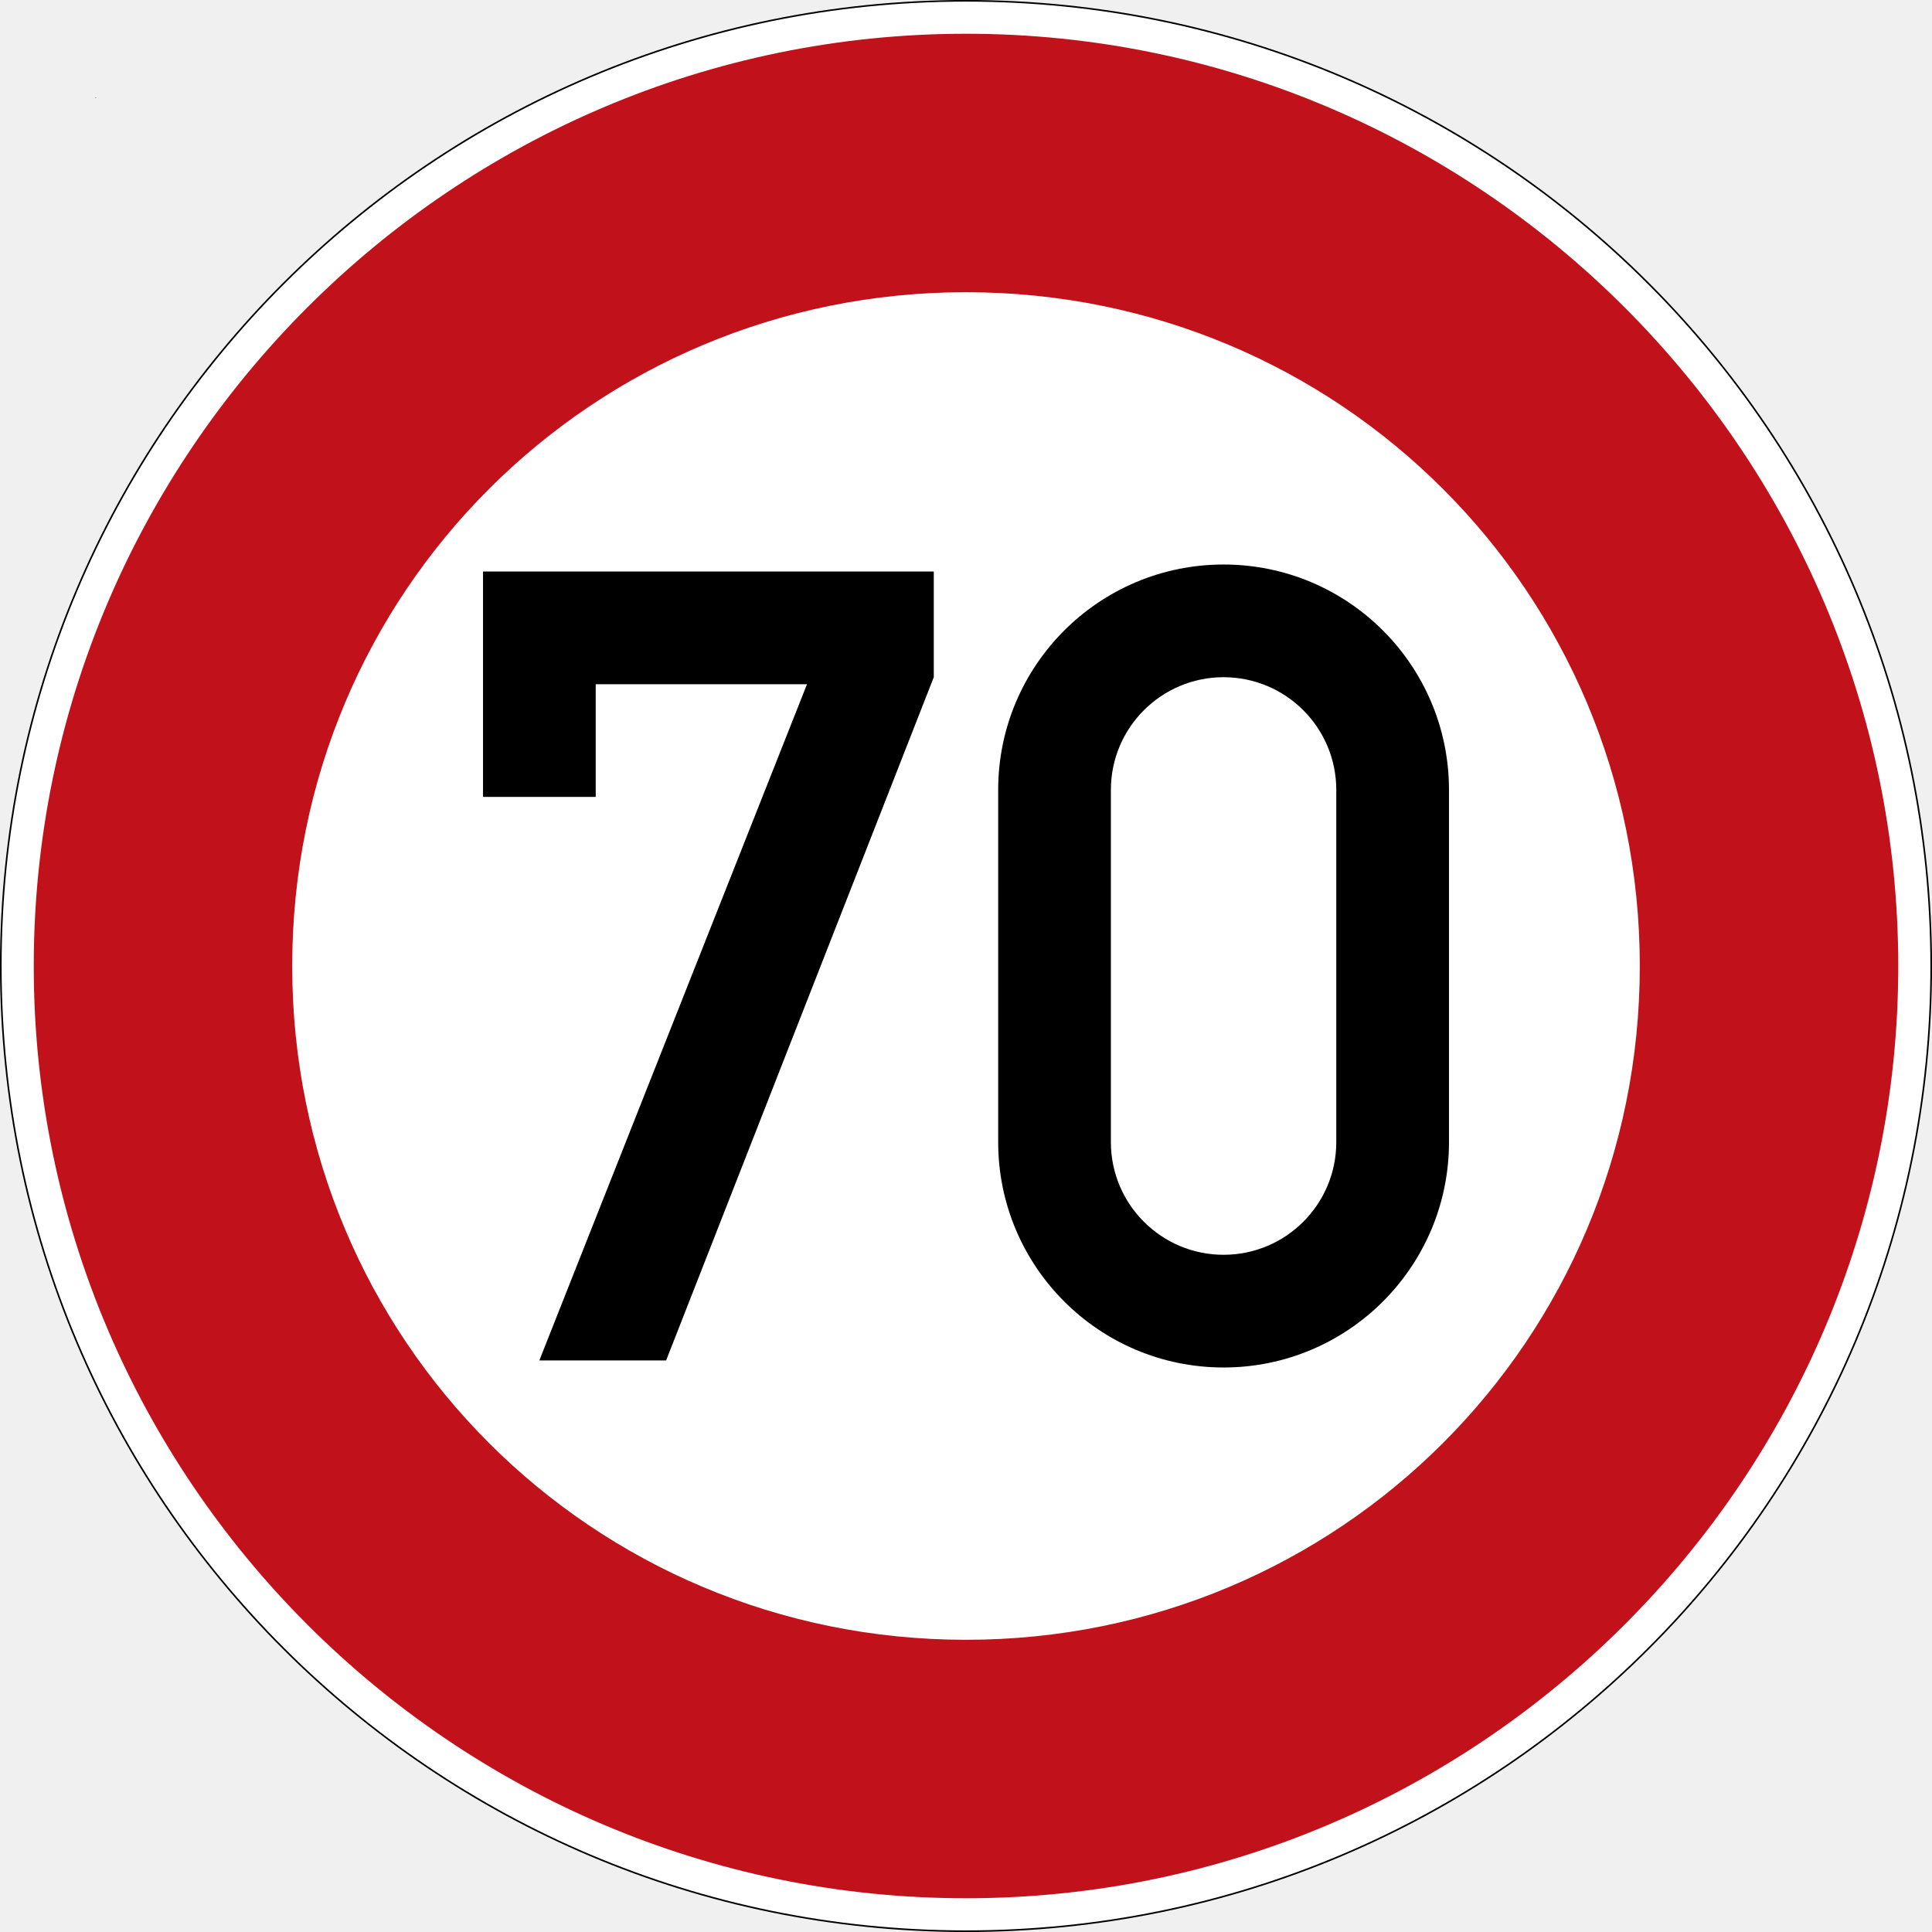
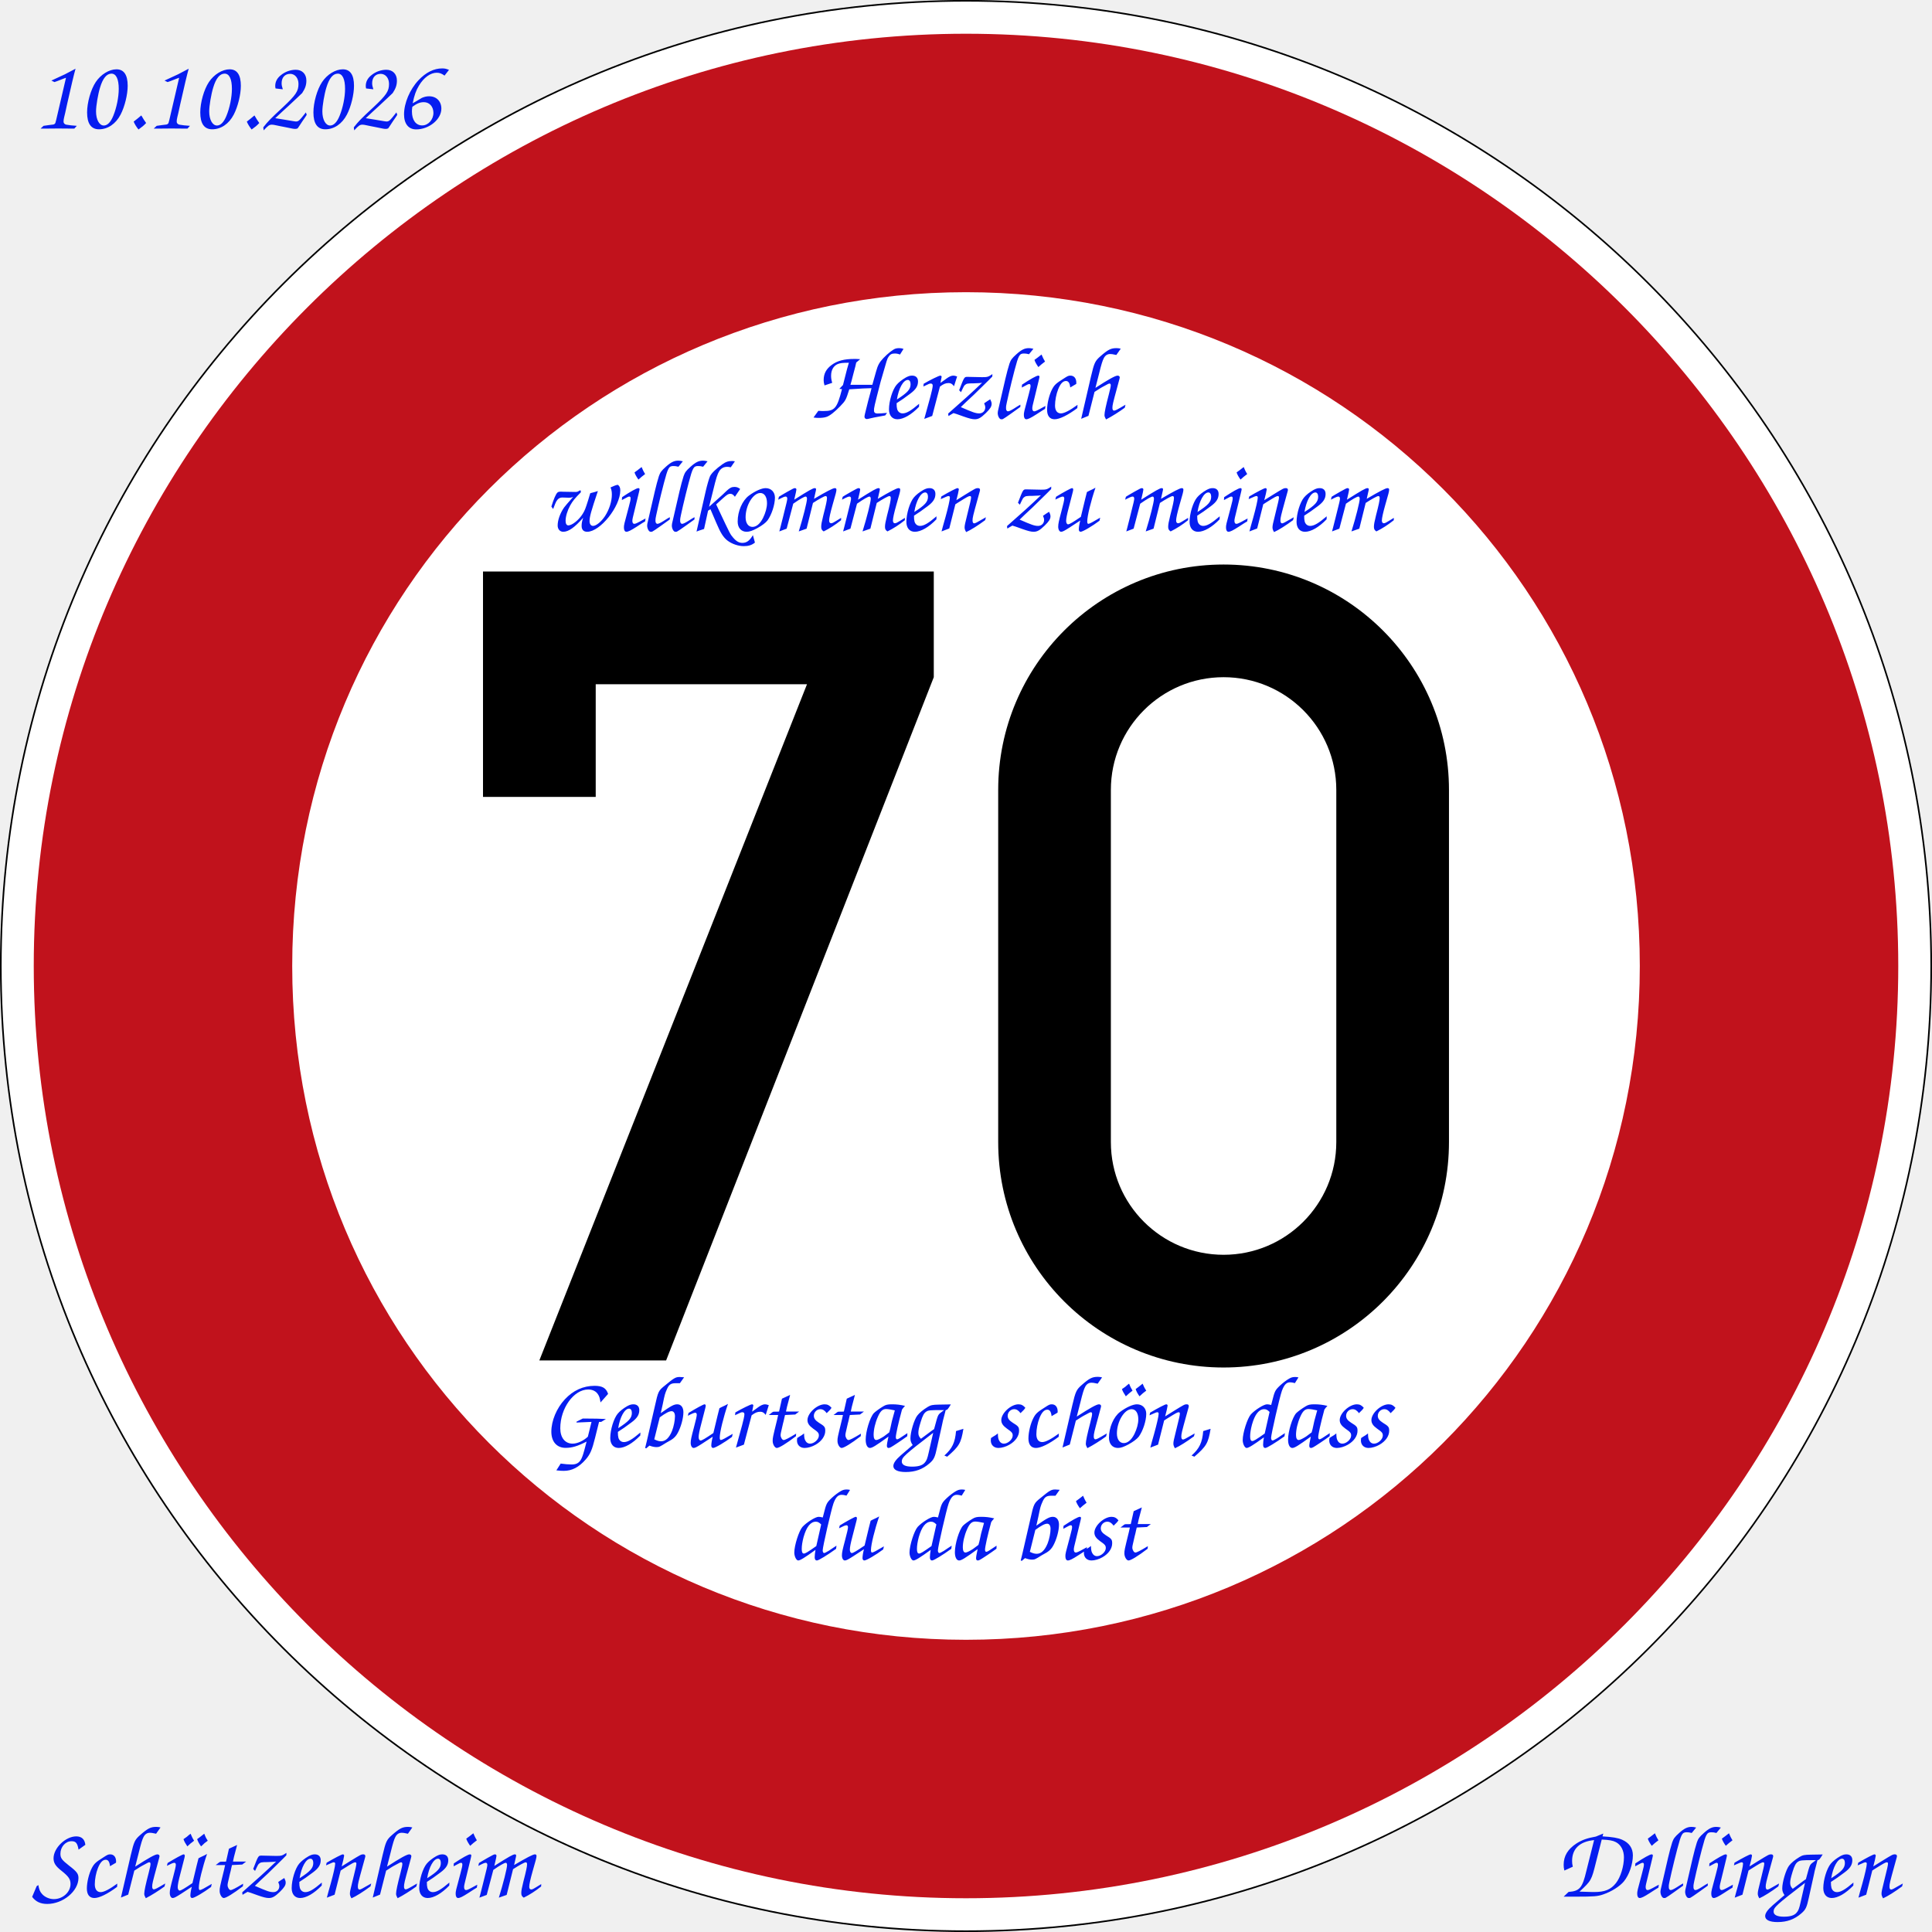
- <svg xmlns="http://www.w3.org/2000/svg" viewBox="0 0 600.995 600.995" height="600.995" width="600.995" xml:space="preserve" version="1.1" id="svg4644">
-   <defs id="defs4648" />
-   <g transform="matrix(1.25,0,0,-1.25,0,600.995)" id="g4652">
-     <g id="g4654">
-       <path id="path4656" style="fill:#ffffff;fill-opacity:1;fill-rule:nonzero;stroke:none" d="m 480.398,240.398 c 0,-132.551 -107.449,-240 -240,-240 -132.55,0 -240,107.449 -240,240 0,132.55 107.45,240 240,240 132.551,0 240,-107.45 240,-240 z" />
-       <path id="path4658" style="fill:#000000;fill-opacity:1;fill-rule:nonzero;stroke:none" d="M 240.398,480.796 C 107.633,480.796 0,373.163 0,240.398 0,107.632 107.633,-0.001 240.398,-0.001 c 132.766,0 240.399,107.633 240.399,240.399 0,132.765 -107.633,240.398 -240.399,240.398 z m 0,-0.398 c 132.551,0 240,-107.45 240,-240 0,-132.551 -107.449,-240 -240,-240 -132.55,0 -240,107.449 -240,240 0,132.55 107.45,240 240,240 z" />
-       <path id="path4660" style="fill:#c1121c;fill-opacity:1;fill-rule:nonzero;stroke:none" d="m 240.398,472.398 c -127.746,0 -232,-104.254 -232,-232 0,-127.747 104.254,-232 232,-232 127.747,0 232,104.253 232,232 0,127.746 -104.253,232 -232,232 z m 0,-64.321 c 92.989,0 167.68,-74.691 167.68,-167.679 0,-92.989 -74.691,-167.68 -167.68,-167.68 -92.988,0 -167.679,74.691 -167.679,167.68 0,92.988 74.691,167.679 167.679,167.679 z" />
-       <path id="path4662" style="fill:#000000;fill-opacity:1;fill-rule:nonzero;stroke:none" d="m 23.832,456.511 0,-0.024 -0.023,0 0.023,0.024 z" />
-       <path id="path4664" style="fill:#000000;fill-opacity:1;fill-rule:nonzero;stroke:none" d="m 23.809,456.511 0.023,0 0,-0.023 -0.023,0 0,0.023 z" />
-       <path id="path4666" style="fill:#000000;fill-opacity:1;fill-rule:nonzero;stroke:none" d="m 23.809,456.487 0,0.024 0.023,-0.024 -0.023,0 z m 0.023,0 -0.023,0.024 0,-0.024 0.023,0 z" />
-       <path id="path4668" style="fill:#000000;fill-opacity:1;fill-rule:nonzero;stroke:none" d="m 23.859,456.487 -0.05,0 0.023,0 0,0.024 0.027,-0.024 z" />
-       <path id="path4670" style="fill:#000000;fill-opacity:1;fill-rule:nonzero;stroke:none" d="m 23.809,456.487 0,0.024 0,-0.024 0.023,0.024 -0.023,-0.024 z" />
-       <path id="path4672" style="fill:#000000;fill-opacity:1;fill-rule:nonzero;stroke:none" d="m 23.809,456.511 0.023,0 0,-0.023 -0.023,0 0,0.023 z" />
-       <path id="path4674" style="fill:#000000;fill-opacity:1;fill-rule:nonzero;stroke:none" d="m 23.859,456.511 0,-0.047 -0.05,0 0.05,0.047 z" />
-       <path id="path4676" style="fill:#000000;fill-opacity:1;fill-rule:nonzero;stroke:none" d="m 23.809,456.511 0.051,0 0,-0.047 -0.051,0 0,0.047 z" />
-       <path id="path4678" style="fill:#000000;fill-opacity:1;fill-rule:nonzero;stroke:none" d="m 23.809,456.464 0,0.047 0.05,-0.047 -0.05,0 z m 0.05,0 -0.05,0.047 0,-0.047 0.05,0 z" />
-       <path id="path4680" style="fill:#000000;fill-opacity:1;fill-rule:nonzero;stroke:none" d="m 23.859,456.464 -0.05,0 0.023,0 0,0.047 0.027,-0.047 z" />
-       <path id="path4682" style="fill:#000000;fill-opacity:1;fill-rule:nonzero;stroke:none" d="m 23.809,456.464 0,0.047 0,-0.047 0.05,0.047 -0.05,-0.047 z" />
-       <path id="path4684" style="fill:#000000;fill-opacity:1;fill-rule:nonzero;stroke:none" d="m 23.809,456.511 0.051,0 0,-0.047 -0.051,0 0,0.047 z" />
-       <path id="path4686" style="fill:#000000;fill-opacity:1;fill-rule:nonzero;stroke:none" d="m 23.859,456.511 0,-0.047 -0.05,0 0.05,0.047 z" />
-       <path id="path4688" style="fill:#000000;fill-opacity:1;fill-rule:nonzero;stroke:none" d="m 23.809,456.511 0.051,0 0,-0.047 -0.051,0 0,0.047 z" />
-       <path id="path4690" style="fill:#000000;fill-opacity:1;fill-rule:nonzero;stroke:none" d="m 23.809,456.464 0,0.047 0.05,-0.047 -0.05,0 z m 0.05,0 -0.05,0.047 0,-0.047 0.05,0 z" />
-       <path id="path4692" style="fill:#000000;fill-opacity:1;fill-rule:nonzero;stroke:none" d="m 23.859,456.464 -0.05,0 0.023,0 0,0.047 0.027,-0.047 z" />
-       <path id="path4694" style="fill:#000000;fill-opacity:1;fill-rule:nonzero;stroke:none" d="m 23.809,456.464 0,0.047 0,-0.047 0.05,0.047 -0.05,-0.047 z" />
-       <path id="path4696" style="fill:#000000;fill-opacity:1;fill-rule:nonzero;stroke:none" d="m 23.809,456.511 0.051,0 0,-0.047 -0.051,0 0,0.047 z" />
-       <path id="path4698" style="fill:#000000;fill-opacity:1;fill-rule:nonzero;stroke:none" d="m 23.859,456.511 0,-0.047 -0.05,0 0.05,0.047 z" />
-       <path id="path4700" style="fill:#000000;fill-opacity:1;fill-rule:nonzero;stroke:none" d="m 23.809,456.511 0.051,0 0,-0.047 -0.051,0 0,0.047 z" />
-       <path id="path4702" style="fill:#000000;fill-opacity:1;fill-rule:nonzero;stroke:none" d="m 23.809,456.464 0,0.047 0.05,-0.047 -0.05,0 z m 0.05,0 -0.05,0.047 0,-0.047 0.05,0 z" />
-       <path id="path4704" style="fill:#000000;fill-opacity:1;fill-rule:nonzero;stroke:none" d="m 23.859,456.464 -0.05,0 0.023,0 0,0.047 0.027,-0.047 z" />
-       <path id="path4706" style="fill:#000000;fill-opacity:1;fill-rule:nonzero;stroke:none" d="m 23.809,456.464 0,0.047 0,-0.047 0.05,0.047 -0.05,-0.047 z" />
-       <path id="path4708" style="fill:#000000;fill-opacity:1;fill-rule:nonzero;stroke:none" d="m 23.809,456.511 0.051,0 0,-0.047 -0.051,0 0,0.047 z" />
-       <path id="path4710" style="fill:#000000;fill-opacity:1;fill-rule:nonzero;stroke:none" d="m 276.453,196.577 c 0,-15.496 12.563,-28.047 28.047,-28.047 15.484,0 28.047,12.551 28.047,28.047 l 0,87.641 c 0,15.496 -12.563,28.047 -28.047,28.047 -15.484,0 -28.047,-12.551 -28.047,-28.047 l 0,-87.641 z m -28.047,0 0,87.641 c 0,30.98 25.117,56.094 56.094,56.094 30.98,0 56.094,-25.114 56.094,-56.094 l 0,-87.641 c 0,-30.98 -25.114,-56.094 -56.094,-56.094 -30.977,0 -56.094,25.114 -56.094,56.094 z m -114.187,-54.34 66.609,168.286 -52.578,0 0,-28.047 -28.047,0 0,56.093 112.176,0 0,-26.304 -66.609,-170.028" />
+ <svg xmlns="http://www.w3.org/2000/svg" width="600.995" height="600.995" version="1.1" xml:space="preserve">
+   <defs id="defs4648">
+     <path id="textPfad" d="m300,300a150,150 0 1 1 0,-150" />
+   </defs>
+   <g class="layer">
+     <g transform="matrix(1.25,0,0,-1.25,0,600.995)" id="g4652">
+       <g id="g4654">
+         <path id="path4656" d="m480.4,240.4c0,-132.55 -107.45,-240 -240,-240c-132.55,0 -240,107.45 -240,240c0,132.55 107.45,240 240,240c132.55,0 240,-107.45 240,-240z" fill-rule="nonzero" fill="#ffffff" />
+         <path id="path4658" d="m240.4,480.8c-132.77,0 -240.4,-107.64 -240.4,-240.4c0,-132.77 107.63,-240.4 240.4,-240.4c132.76,0 240.4,107.63 240.4,240.4c0,132.76 -107.64,240.4 -240.4,240.4zm0,-0.4c132.55,0 240,-107.45 240,-240c0,-132.55 -107.45,-240 -240,-240c-132.55,0 -240,107.45 -240,240c0,132.55 107.45,240 240,240z" fill-rule="nonzero" fill="#000000" />
+         <path id="path4660" d="m240.4,472.4c-127.75,0 -232,-104.26 -232,-232c0,-127.75 104.25,-232 232,-232c127.74,0 232,104.25 232,232c0,127.74 -104.25,232 -232,232zm0,-64.32c92.99,0 167.68,-74.69 167.68,-167.68c0,-92.99 -74.69,-167.68 -167.68,-167.68c-92.99,0 -167.68,74.69 -167.68,167.68c0,92.99 74.69,167.68 167.68,167.68z" fill-rule="nonzero" fill="#c1121c" />
+         <path id="path4662" d="m23.83,456.51l0,-0.02l-0.02,0l0.02,0.02z" fill-rule="nonzero" fill="#000000" />
+         <path id="path4664" d="m23.81,456.51l0.02,0l0,-0.02l-0.02,0l0,0.02z" fill-rule="nonzero" fill="#000000" />
+         <path id="path4666" d="m23.81,456.49l0,0.02l0.02,-0.02l-0.02,0zm0.02,0l-0.02,0.02l0,-0.02l0.02,0z" fill-rule="nonzero" fill="#000000" />
+         <path id="path4668" d="m23.86,456.49l-0.05,0l0.02,0l0,0.02l0.03,-0.02z" fill-rule="nonzero" fill="#000000" />
+         <path id="path4670" d="m23.81,456.49l0,0.02l0,-0.02l0.02,0.02l-0.02,-0.02z" fill-rule="nonzero" fill="#000000" />
+         <path id="path4672" d="m23.81,456.51l0.02,0l0,-0.02l-0.02,0l0,0.02z" fill-rule="nonzero" fill="#000000" />
+         <path id="path4674" d="m23.86,456.51l0,-0.05l-0.05,0l0.05,0.05z" fill-rule="nonzero" fill="#000000" />
+         <path id="path4676" d="m23.81,456.51l0.05,0l0,-0.05l-0.05,0l0,0.05z" fill-rule="nonzero" fill="#000000" />
+         <path id="path4678" d="m23.81,456.46l0,0.05l0.05,-0.05l-0.05,0zm0.05,0l-0.05,0.05l0,-0.05l0.05,0z" fill-rule="nonzero" fill="#000000" />
+         <path id="path4680" d="m23.86,456.46l-0.05,0l0.02,0l0,0.05l0.03,-0.05z" fill-rule="nonzero" fill="#000000" />
+         <path id="path4682" d="m23.81,456.46l0,0.05l0,-0.05l0.05,0.05l-0.05,-0.05z" fill-rule="nonzero" fill="#000000" />
+         <path id="path4684" d="m23.81,456.51l0.05,0l0,-0.05l-0.05,0l0,0.05z" fill-rule="nonzero" fill="#000000" />
+         <path id="path4686" d="m23.86,456.51l0,-0.05l-0.05,0l0.05,0.05z" fill-rule="nonzero" fill="#000000" />
+         <path id="path4688" d="m23.81,456.51l0.05,0l0,-0.05l-0.05,0l0,0.05z" fill-rule="nonzero" fill="#000000" />
+         <path id="path4690" d="m23.81,456.46l0,0.05l0.05,-0.05l-0.05,0zm0.05,0l-0.05,0.05l0,-0.05l0.05,0z" fill-rule="nonzero" fill="#000000" />
+         <path id="path4692" d="m23.86,456.46l-0.05,0l0.02,0l0,0.05l0.03,-0.05z" fill-rule="nonzero" fill="#000000" />
+         <path id="path4694" d="m23.81,456.46l0,0.05l0,-0.05l0.05,0.05l-0.05,-0.05z" fill-rule="nonzero" fill="#000000" />
+         <path id="path4696" d="m23.81,456.51l0.05,0l0,-0.05l-0.05,0l0,0.05z" fill-rule="nonzero" fill="#000000" />
+         <path id="path4698" d="m23.86,456.51l0,-0.05l-0.05,0l0.05,0.05z" fill-rule="nonzero" fill="#000000" />
+         <path id="path4700" d="m23.81,456.51l0.05,0l0,-0.05l-0.05,0l0,0.05z" fill-rule="nonzero" fill="#000000" />
+         <path id="path4702" d="m23.81,456.46l0,0.05l0.05,-0.05l-0.05,0zm0.05,0l-0.05,0.05l0,-0.05l0.05,0z" fill-rule="nonzero" fill="#000000" />
+         <path id="path4704" d="m23.86,456.46l-0.05,0l0.02,0l0,0.05l0.03,-0.05z" fill-rule="nonzero" fill="#000000" />
+         <path id="path4706" d="m23.81,456.46l0,0.05l0,-0.05l0.05,0.05l-0.05,-0.05z" fill-rule="nonzero" fill="#000000" />
+         <path id="path4708" d="m23.81,456.51l0.05,0l0,-0.05l-0.05,0l0,0.05z" fill-rule="nonzero" fill="#000000" />
+         <path id="path4710" d="m276.45,196.58c0,-15.5 12.57,-28.05 28.05,-28.05c15.48,0 28.05,12.55 28.05,28.05l0,87.64c0,15.49 -12.57,28.05 -28.05,28.05c-15.48,0 -28.05,-12.56 -28.05,-28.05l0,-87.64zm-28.04,0l0,87.64c0,30.98 25.11,56.09 56.09,56.09c30.98,0 56.09,-25.11 56.09,-56.09l0,-87.64c0,-30.98 -25.11,-56.1 -56.09,-56.1c-30.98,0 -56.09,25.12 -56.09,56.1zm-114.19,-54.34l66.61,168.28l-52.58,0l0,-28.04l-28.05,0l0,56.09l112.18,0l0,-26.3l-66.61,-170.03" fill-rule="nonzero" fill="#000000" />
+       </g>
    </g>
+     <text fill="#061df0" x="300" y="130" id="svg_3" font-size="32" font-family="'Great Vibes', cursive" text-anchor="middle" xml:space="preserve">Herzlich</text>
+     <text fill="#061df0" x="300" y="165" id="svg_3" font-size="32" font-family="'Great Vibes', cursive" text-anchor="middle" xml:space="preserve">willkommen zu meinem</text>
+     <text fill="#061df0" x="300" y="450" id="svg_3" font-size="32" font-family="'Great Vibes', cursive" text-anchor="middle" xml:space="preserve">Geburtstag, schön, dass</text>
+     <text fill="#061df0" x="300" y="485" id="svg_3" font-size="32" font-family="'Great Vibes', cursive" text-anchor="middle" xml:space="preserve">du da bist</text>
+     <text fill="#061df0" x="10" y="40" id="svg_3" font-size="32" font-family="'Great Vibes', cursive" text-anchor="left" xml:space="preserve">10.10.2026</text>
+     <text fill="#061df0" x="10" y="590" id="svg_3" font-size="32" font-family="'Great Vibes', cursive" text-anchor="left" xml:space="preserve">Schützenheim</text>
+     <text fill="#061df0" x="590" y="590" id="svg_3" font-size="32" font-family="'Great Vibes', cursive" text-anchor="end" xml:space="preserve">Dillingen</text>
  </g>
</svg>
